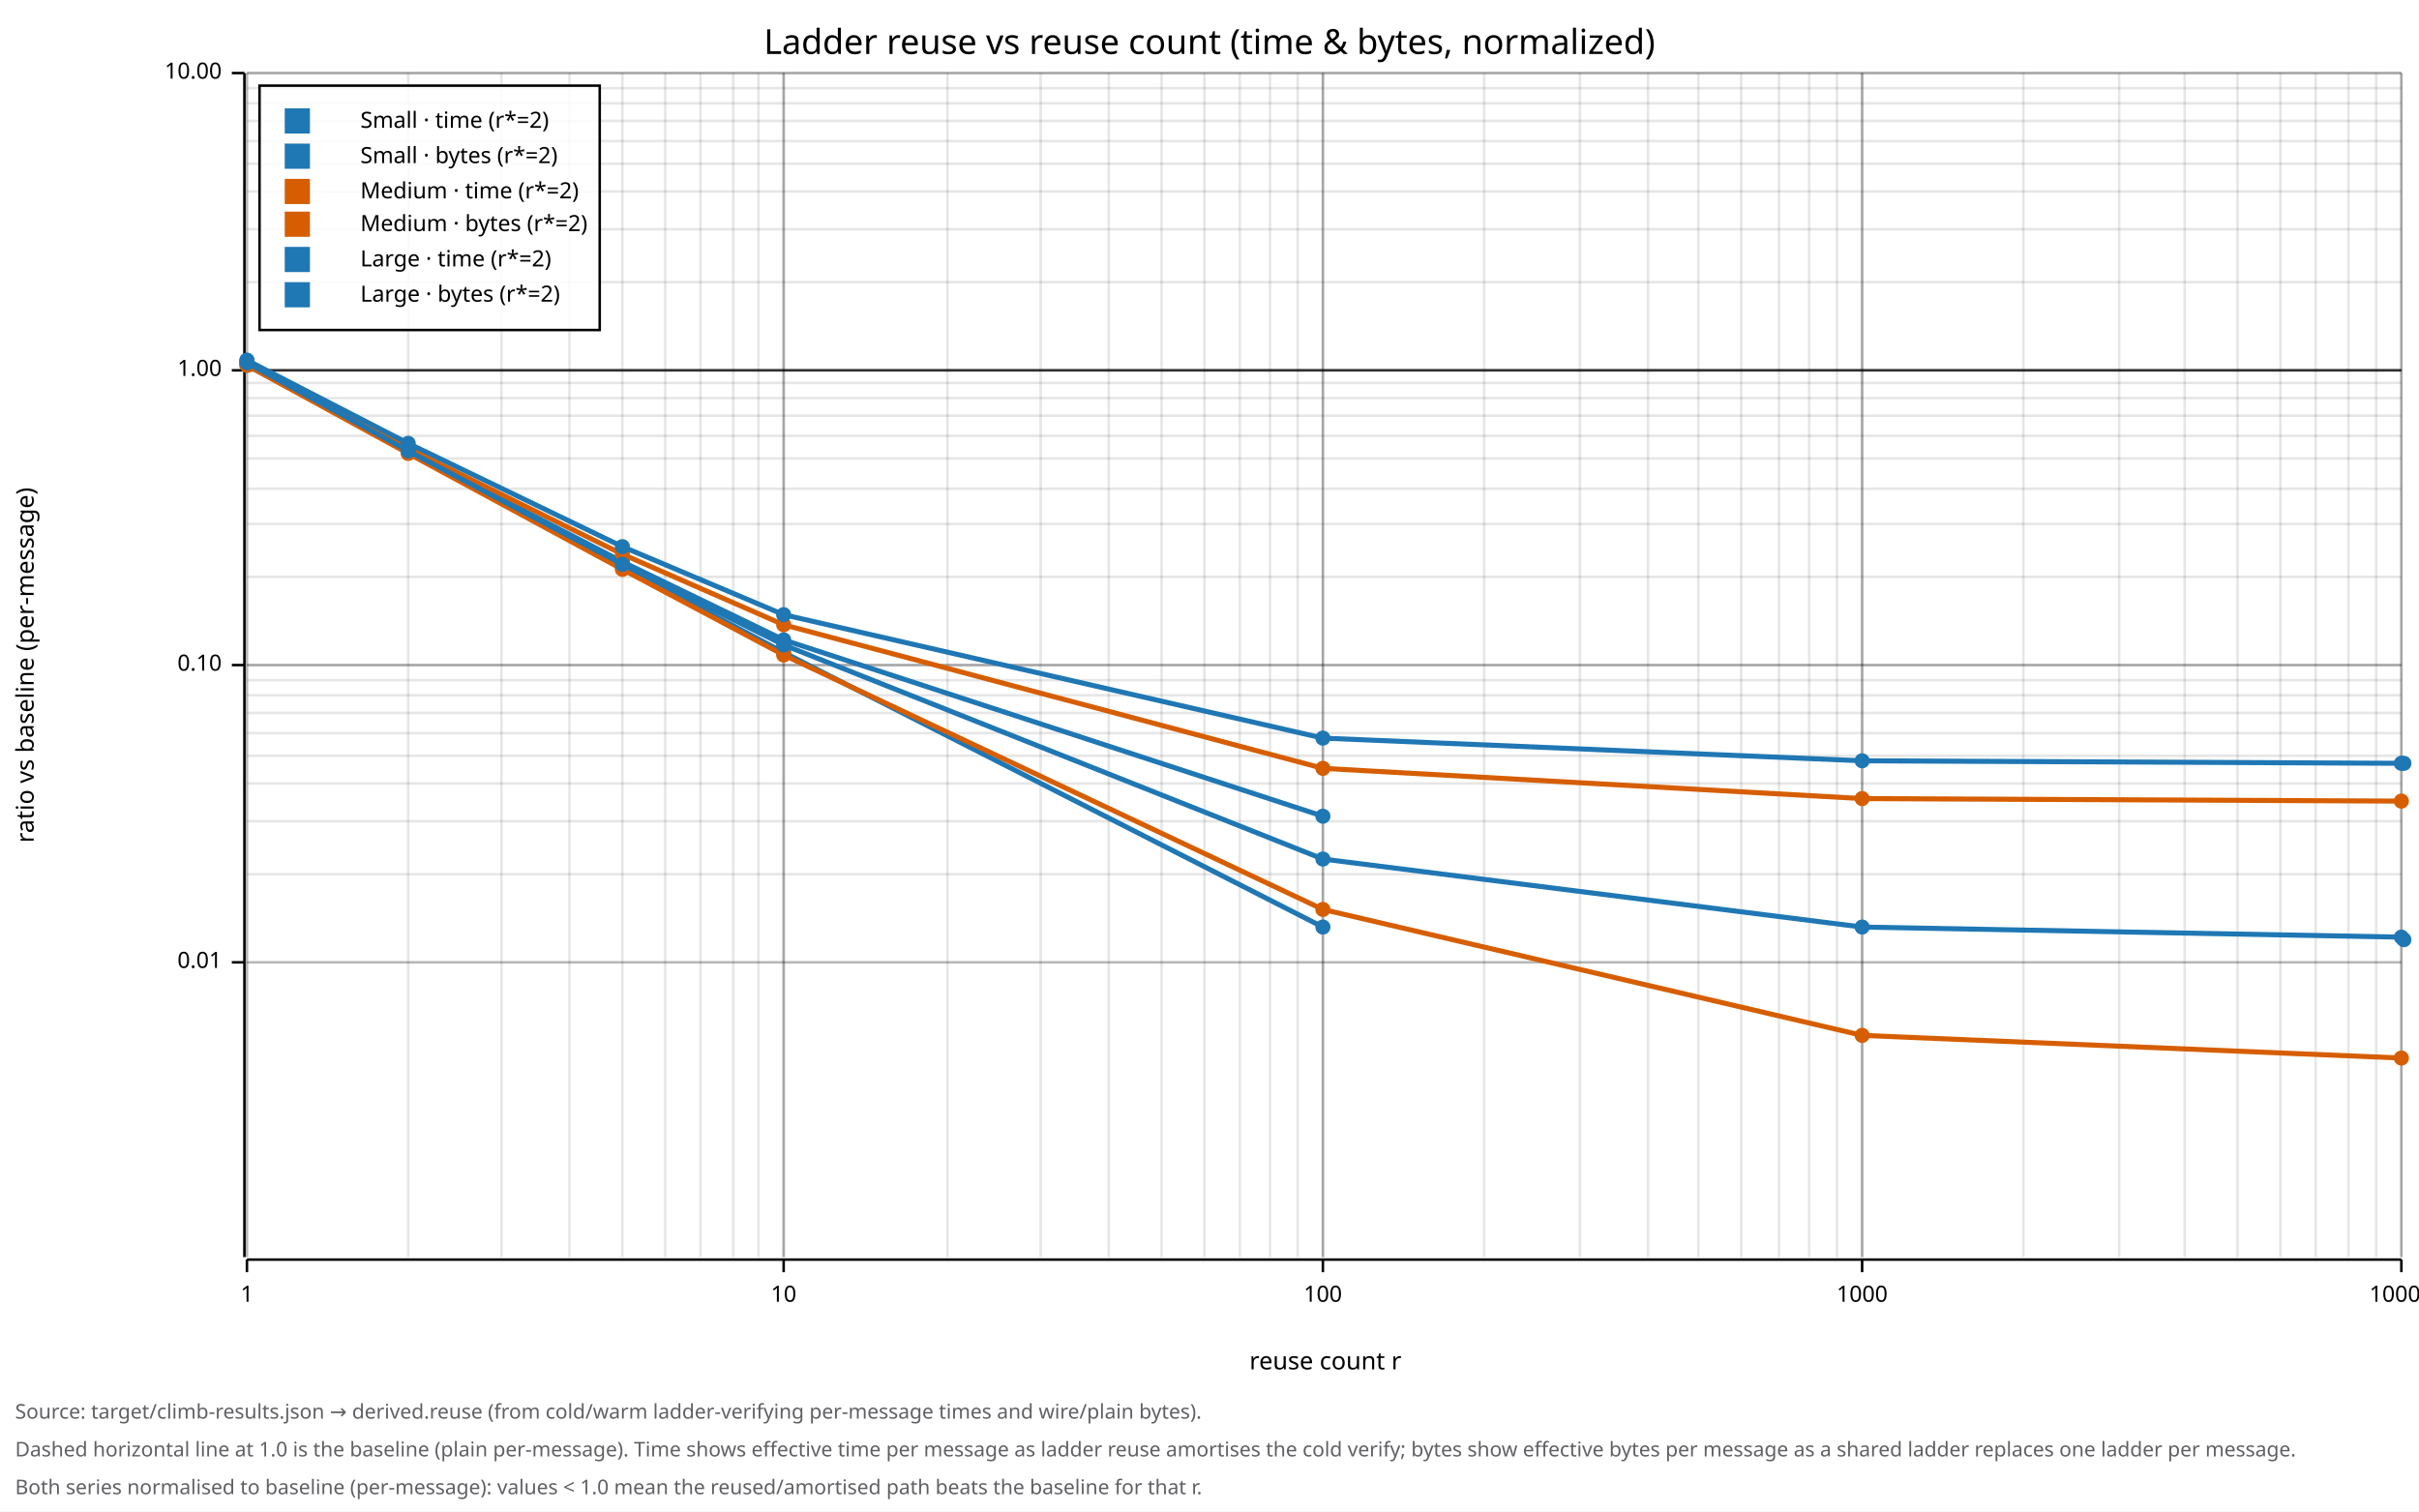
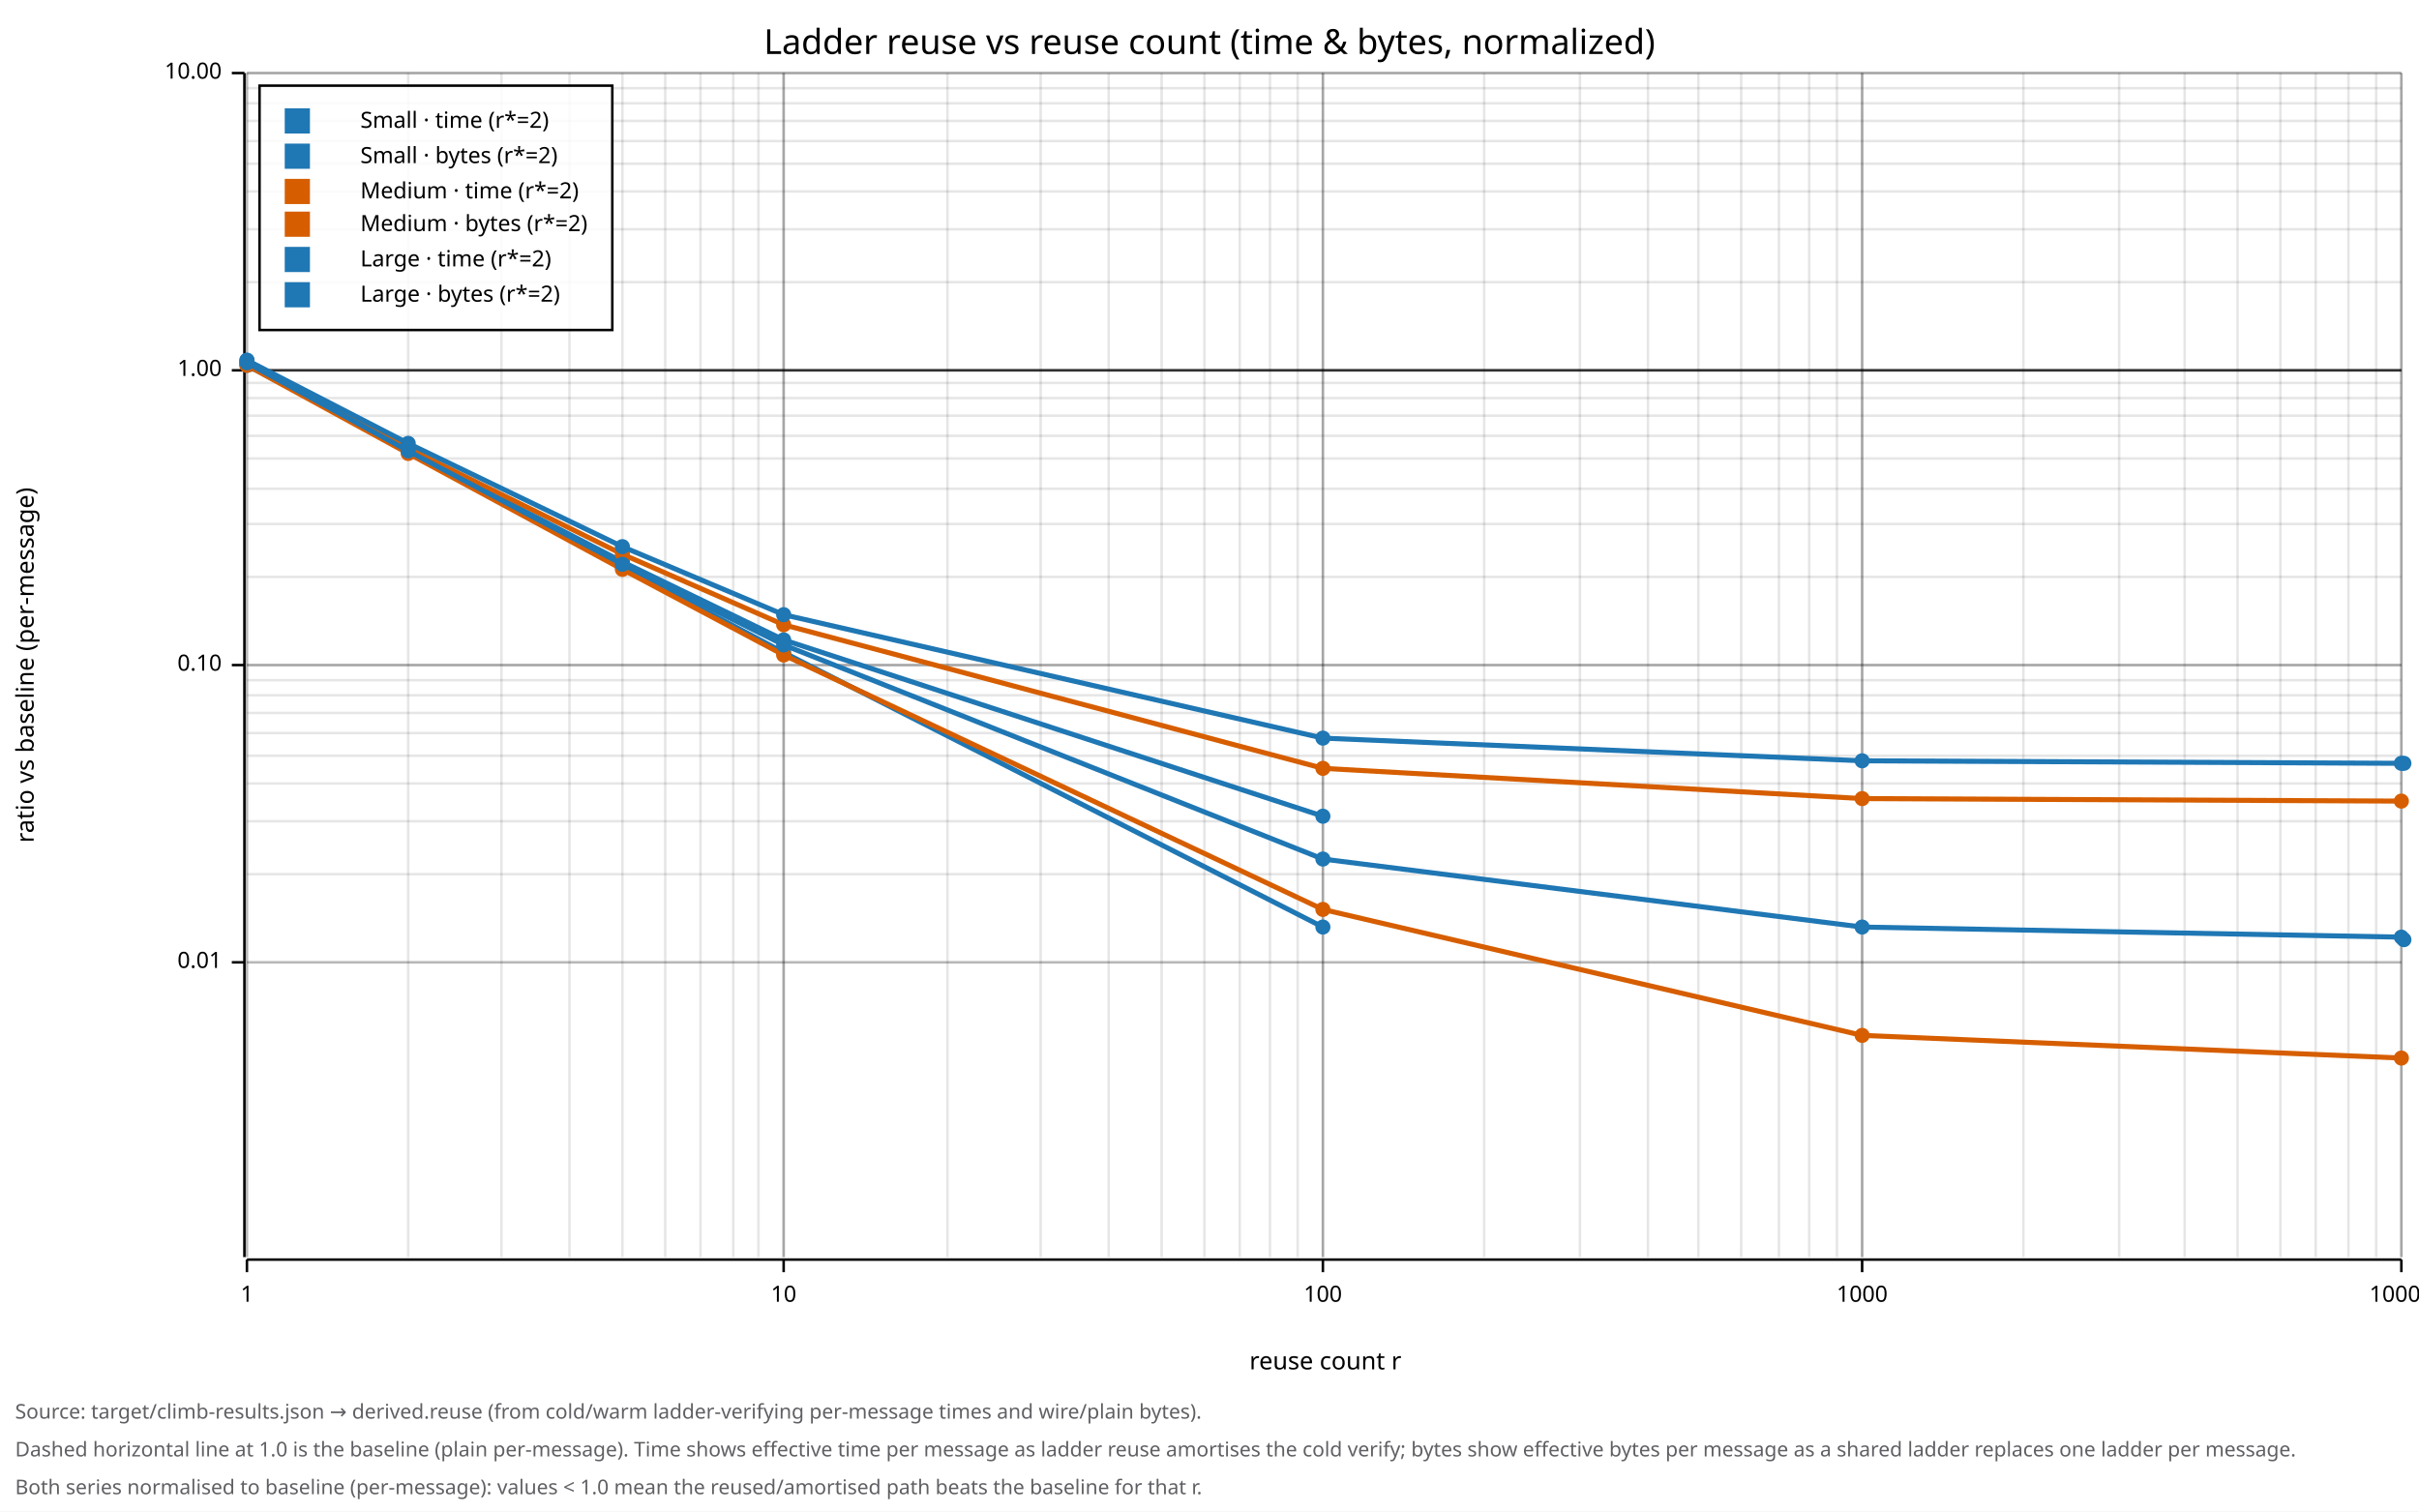
<svg xmlns="http://www.w3.org/2000/svg" width="960" height="600" viewBox="0 0 960 600">
  <rect x="0" y="0" width="960" height="600" opacity="1" fill="#FFFFFF" stroke="none" />
  <text x="480" y="11" dy="0.76em" text-anchor="middle" font-family="sans-serif" font-size="13.71" opacity="1" fill="#000000">
Ladder reuse vs reuse count (time &amp; bytes, normalized)
</text>
  <line opacity="0.1" stroke="#000000" stroke-width="1" x1="98" y1="499" x2="98" y2="29" />
  <line opacity="0.1" stroke="#000000" stroke-width="1" x1="162" y1="499" x2="162" y2="29" />
  <line opacity="0.1" stroke="#000000" stroke-width="1" x1="199" y1="499" x2="199" y2="29" />
  <line opacity="0.1" stroke="#000000" stroke-width="1" x1="226" y1="499" x2="226" y2="29" />
  <line opacity="0.1" stroke="#000000" stroke-width="1" x1="247" y1="499" x2="247" y2="29" />
  <line opacity="0.1" stroke="#000000" stroke-width="1" x1="264" y1="499" x2="264" y2="29" />
  <line opacity="0.1" stroke="#000000" stroke-width="1" x1="278" y1="499" x2="278" y2="29" />
  <line opacity="0.1" stroke="#000000" stroke-width="1" x1="291" y1="499" x2="291" y2="29" />
  <line opacity="0.1" stroke="#000000" stroke-width="1" x1="301" y1="499" x2="301" y2="29" />
  <line opacity="0.1" stroke="#000000" stroke-width="1" x1="311" y1="499" x2="311" y2="29" />
  <line opacity="0.1" stroke="#000000" stroke-width="1" x1="311" y1="499" x2="311" y2="29" />
  <line opacity="0.1" stroke="#000000" stroke-width="1" x1="376" y1="499" x2="376" y2="29" />
  <line opacity="0.1" stroke="#000000" stroke-width="1" x1="413" y1="499" x2="413" y2="29" />
  <line opacity="0.1" stroke="#000000" stroke-width="1" x1="440" y1="499" x2="440" y2="29" />
  <line opacity="0.1" stroke="#000000" stroke-width="1" x1="461" y1="499" x2="461" y2="29" />
  <line opacity="0.1" stroke="#000000" stroke-width="1" x1="478" y1="499" x2="478" y2="29" />
  <line opacity="0.1" stroke="#000000" stroke-width="1" x1="492" y1="499" x2="492" y2="29" />
  <line opacity="0.1" stroke="#000000" stroke-width="1" x1="504" y1="499" x2="504" y2="29" />
  <line opacity="0.1" stroke="#000000" stroke-width="1" x1="515" y1="499" x2="515" y2="29" />
  <line opacity="0.1" stroke="#000000" stroke-width="1" x1="525" y1="499" x2="525" y2="29" />
  <line opacity="0.1" stroke="#000000" stroke-width="1" x1="525" y1="499" x2="525" y2="29" />
  <line opacity="0.1" stroke="#000000" stroke-width="1" x1="589" y1="499" x2="589" y2="29" />
  <line opacity="0.1" stroke="#000000" stroke-width="1" x1="627" y1="499" x2="627" y2="29" />
  <line opacity="0.1" stroke="#000000" stroke-width="1" x1="654" y1="499" x2="654" y2="29" />
  <line opacity="0.1" stroke="#000000" stroke-width="1" x1="674" y1="499" x2="674" y2="29" />
  <line opacity="0.1" stroke="#000000" stroke-width="1" x1="691" y1="499" x2="691" y2="29" />
  <line opacity="0.1" stroke="#000000" stroke-width="1" x1="706" y1="499" x2="706" y2="29" />
  <line opacity="0.1" stroke="#000000" stroke-width="1" x1="718" y1="499" x2="718" y2="29" />
  <line opacity="0.1" stroke="#000000" stroke-width="1" x1="729" y1="499" x2="729" y2="29" />
  <line opacity="0.1" stroke="#000000" stroke-width="1" x1="739" y1="499" x2="739" y2="29" />
  <line opacity="0.1" stroke="#000000" stroke-width="1" x1="739" y1="499" x2="739" y2="29" />
  <line opacity="0.1" stroke="#000000" stroke-width="1" x1="803" y1="499" x2="803" y2="29" />
  <line opacity="0.1" stroke="#000000" stroke-width="1" x1="841" y1="499" x2="841" y2="29" />
  <line opacity="0.1" stroke="#000000" stroke-width="1" x1="867" y1="499" x2="867" y2="29" />
  <line opacity="0.1" stroke="#000000" stroke-width="1" x1="888" y1="499" x2="888" y2="29" />
  <line opacity="0.1" stroke="#000000" stroke-width="1" x1="905" y1="499" x2="905" y2="29" />
  <line opacity="0.1" stroke="#000000" stroke-width="1" x1="919" y1="499" x2="919" y2="29" />
  <line opacity="0.1" stroke="#000000" stroke-width="1" x1="932" y1="499" x2="932" y2="29" />
  <line opacity="0.1" stroke="#000000" stroke-width="1" x1="943" y1="499" x2="943" y2="29" />
  <line opacity="0.1" stroke="#000000" stroke-width="1" x1="953" y1="499" x2="953" y2="29" />
  <line opacity="0.1" stroke="#000000" stroke-width="1" x1="953" y1="499" x2="953" y2="29" />
  <line opacity="0.1" stroke="#000000" stroke-width="1" x1="98" y1="382" x2="953" y2="382" />
  <line opacity="0.1" stroke="#000000" stroke-width="1" x1="98" y1="347" x2="953" y2="347" />
  <line opacity="0.1" stroke="#000000" stroke-width="1" x1="98" y1="326" x2="953" y2="326" />
  <line opacity="0.1" stroke="#000000" stroke-width="1" x1="98" y1="311" x2="953" y2="311" />
  <line opacity="0.1" stroke="#000000" stroke-width="1" x1="98" y1="300" x2="953" y2="300" />
  <line opacity="0.1" stroke="#000000" stroke-width="1" x1="98" y1="291" x2="953" y2="291" />
  <line opacity="0.1" stroke="#000000" stroke-width="1" x1="98" y1="283" x2="953" y2="283" />
  <line opacity="0.1" stroke="#000000" stroke-width="1" x1="98" y1="276" x2="953" y2="276" />
  <line opacity="0.1" stroke="#000000" stroke-width="1" x1="98" y1="270" x2="953" y2="270" />
  <line opacity="0.1" stroke="#000000" stroke-width="1" x1="98" y1="264" x2="953" y2="264" />
  <line opacity="0.1" stroke="#000000" stroke-width="1" x1="98" y1="264" x2="953" y2="264" />
  <line opacity="0.1" stroke="#000000" stroke-width="1" x1="98" y1="229" x2="953" y2="229" />
  <line opacity="0.1" stroke="#000000" stroke-width="1" x1="98" y1="208" x2="953" y2="208" />
  <line opacity="0.1" stroke="#000000" stroke-width="1" x1="98" y1="194" x2="953" y2="194" />
  <line opacity="0.1" stroke="#000000" stroke-width="1" x1="98" y1="182" x2="953" y2="182" />
  <line opacity="0.1" stroke="#000000" stroke-width="1" x1="98" y1="173" x2="953" y2="173" />
  <line opacity="0.1" stroke="#000000" stroke-width="1" x1="98" y1="165" x2="953" y2="165" />
  <line opacity="0.1" stroke="#000000" stroke-width="1" x1="98" y1="158" x2="953" y2="158" />
  <line opacity="0.1" stroke="#000000" stroke-width="1" x1="98" y1="152" x2="953" y2="152" />
  <line opacity="0.1" stroke="#000000" stroke-width="1" x1="98" y1="147" x2="953" y2="147" />
  <line opacity="0.1" stroke="#000000" stroke-width="1" x1="98" y1="147" x2="953" y2="147" />
  <line opacity="0.1" stroke="#000000" stroke-width="1" x1="98" y1="112" x2="953" y2="112" />
  <line opacity="0.1" stroke="#000000" stroke-width="1" x1="98" y1="91" x2="953" y2="91" />
  <line opacity="0.1" stroke="#000000" stroke-width="1" x1="98" y1="76" x2="953" y2="76" />
  <line opacity="0.1" stroke="#000000" stroke-width="1" x1="98" y1="65" x2="953" y2="65" />
  <line opacity="0.1" stroke="#000000" stroke-width="1" x1="98" y1="56" x2="953" y2="56" />
  <line opacity="0.1" stroke="#000000" stroke-width="1" x1="98" y1="48" x2="953" y2="48" />
  <line opacity="0.1" stroke="#000000" stroke-width="1" x1="98" y1="41" x2="953" y2="41" />
  <line opacity="0.1" stroke="#000000" stroke-width="1" x1="98" y1="35" x2="953" y2="35" />
  <line opacity="0.1" stroke="#000000" stroke-width="1" x1="98" y1="29" x2="953" y2="29" />
  <line opacity="0.1" stroke="#000000" stroke-width="1" x1="98" y1="29" x2="953" y2="29" />
  <text x="6" y="264" dy="0.76em" text-anchor="middle" font-family="sans-serif" font-size="9.677" opacity="1" fill="#000000" transform="rotate(270, 6, 264)">
ratio vs baseline (per-message)
</text>
  <text x="526" y="546" dy="-0.5ex" text-anchor="middle" font-family="sans-serif" font-size="9.677" opacity="1" fill="#000000">
reuse count r
</text>
  <line opacity="0.2" stroke="#000000" stroke-width="1" x1="98" y1="499" x2="98" y2="29" />
  <line opacity="0.2" stroke="#000000" stroke-width="1" x1="311" y1="499" x2="311" y2="29" />
  <line opacity="0.2" stroke="#000000" stroke-width="1" x1="525" y1="499" x2="525" y2="29" />
  <line opacity="0.2" stroke="#000000" stroke-width="1" x1="739" y1="499" x2="739" y2="29" />
  <line opacity="0.2" stroke="#000000" stroke-width="1" x1="953" y1="499" x2="953" y2="29" />
  <line opacity="0.2" stroke="#000000" stroke-width="1" x1="98" y1="382" x2="953" y2="382" />
  <line opacity="0.2" stroke="#000000" stroke-width="1" x1="98" y1="264" x2="953" y2="264" />
  <line opacity="0.2" stroke="#000000" stroke-width="1" x1="98" y1="147" x2="953" y2="147" />
  <line opacity="0.2" stroke="#000000" stroke-width="1" x1="98" y1="29" x2="953" y2="29" />
  <polyline fill="none" opacity="1" stroke="#000000" stroke-width="1" points="97,29 97,499 " />
  <text x="88" y="382" dy="0.5ex" text-anchor="end" font-family="sans-serif" font-size="8.871" opacity="1" fill="#000000">
0.01
</text>
  <polyline fill="none" opacity="1" stroke="#000000" stroke-width="1" points="92,382 97,382 " />
  <text x="88" y="264" dy="0.5ex" text-anchor="end" font-family="sans-serif" font-size="8.871" opacity="1" fill="#000000">
0.10
</text>
  <polyline fill="none" opacity="1" stroke="#000000" stroke-width="1" points="92,264 97,264 " />
  <text x="88" y="147" dy="0.5ex" text-anchor="end" font-family="sans-serif" font-size="8.871" opacity="1" fill="#000000">
1.00
</text>
  <polyline fill="none" opacity="1" stroke="#000000" stroke-width="1" points="92,147 97,147 " />
  <text x="88" y="29" dy="0.5ex" text-anchor="end" font-family="sans-serif" font-size="8.871" opacity="1" fill="#000000">
10.00
</text>
  <polyline fill="none" opacity="1" stroke="#000000" stroke-width="1" points="92,29 97,29 " />
  <polyline fill="none" opacity="1" stroke="#000000" stroke-width="1" points="98,500 953,500 " />
  <text x="98" y="510" dy="0.76em" text-anchor="middle" font-family="sans-serif" font-size="8.871" opacity="1" fill="#000000">
1
</text>
  <polyline fill="none" opacity="1" stroke="#000000" stroke-width="1" points="98,500 98,505 " />
  <text x="311" y="510" dy="0.76em" text-anchor="middle" font-family="sans-serif" font-size="8.871" opacity="1" fill="#000000">
10
</text>
  <polyline fill="none" opacity="1" stroke="#000000" stroke-width="1" points="311,500 311,505 " />
  <text x="525" y="510" dy="0.76em" text-anchor="middle" font-family="sans-serif" font-size="8.871" opacity="1" fill="#000000">
100
</text>
  <polyline fill="none" opacity="1" stroke="#000000" stroke-width="1" points="525,500 525,505 " />
  <text x="739" y="510" dy="0.76em" text-anchor="middle" font-family="sans-serif" font-size="8.871" opacity="1" fill="#000000">
1000
</text>
  <polyline fill="none" opacity="1" stroke="#000000" stroke-width="1" points="739,500 739,505 " />
  <text x="953" y="510" dy="0.76em" text-anchor="middle" font-family="sans-serif" font-size="8.871" opacity="1" fill="#000000">
10000
</text>
  <polyline fill="none" opacity="1" stroke="#000000" stroke-width="1" points="953,500 953,505 " />
  <polyline fill="none" opacity="0.7" stroke="#000000" stroke-width="1" points="98,147 953,147 " />
  <polyline fill="none" opacity="1" stroke="#1F77B4" stroke-width="2" points="98,143 162,178 247,225 311,259 525,368 " />
  <circle cx="98" cy="143" r="3" opacity="1" fill="#1F77B4" stroke="none" stroke-width="1" />
  <circle cx="162" cy="178" r="3" opacity="1" fill="#1F77B4" stroke="none" stroke-width="1" />
  <circle cx="247" cy="225" r="3" opacity="1" fill="#1F77B4" stroke="none" stroke-width="1" />
  <circle cx="311" cy="259" r="3" opacity="1" fill="#1F77B4" stroke="none" stroke-width="1" />
  <circle cx="525" cy="368" r="3" opacity="1" fill="#1F77B4" stroke="none" stroke-width="1" />
  <polyline fill="none" opacity="1" stroke="#1F77B4" stroke-width="2" points="98,145 162,179 247,223 311,254 525,324 " />
  <circle cx="98" cy="145" r="3" opacity="1" fill="#1F77B4" stroke="none" stroke-width="1" />
  <circle cx="162" cy="179" r="3" opacity="1" fill="#1F77B4" stroke="none" stroke-width="1" />
  <circle cx="247" cy="223" r="3" opacity="1" fill="#1F77B4" stroke="none" stroke-width="1" />
  <circle cx="311" cy="254" r="3" opacity="1" fill="#1F77B4" stroke="none" stroke-width="1" />
  <circle cx="525" cy="324" r="3" opacity="1" fill="#1F77B4" stroke="none" stroke-width="1" />
  <polyline fill="none" opacity="1" stroke="#D65E00" stroke-width="2" points="98,145 162,180 247,226 311,260 525,361 739,411 953,420 " />
  <circle cx="98" cy="145" r="3" opacity="1" fill="#D65E00" stroke="none" stroke-width="1" />
  <circle cx="162" cy="180" r="3" opacity="1" fill="#D65E00" stroke="none" stroke-width="1" />
  <circle cx="247" cy="226" r="3" opacity="1" fill="#D65E00" stroke="none" stroke-width="1" />
  <circle cx="311" cy="260" r="3" opacity="1" fill="#D65E00" stroke="none" stroke-width="1" />
  <circle cx="525" cy="361" r="3" opacity="1" fill="#D65E00" stroke="none" stroke-width="1" />
  <circle cx="739" cy="411" r="3" opacity="1" fill="#D65E00" stroke="none" stroke-width="1" />
  <circle cx="953" cy="420" r="3" opacity="1" fill="#D65E00" stroke="none" stroke-width="1" />
  <polyline fill="none" opacity="1" stroke="#D65E00" stroke-width="2" points="98,144 162,178 247,220 311,248 525,305 739,317 953,318 " />
  <circle cx="98" cy="144" r="3" opacity="1" fill="#D65E00" stroke="none" stroke-width="1" />
  <circle cx="162" cy="178" r="3" opacity="1" fill="#D65E00" stroke="none" stroke-width="1" />
  <circle cx="247" cy="220" r="3" opacity="1" fill="#D65E00" stroke="none" stroke-width="1" />
  <circle cx="311" cy="248" r="3" opacity="1" fill="#D65E00" stroke="none" stroke-width="1" />
  <circle cx="525" cy="305" r="3" opacity="1" fill="#D65E00" stroke="none" stroke-width="1" />
  <circle cx="739" cy="317" r="3" opacity="1" fill="#D65E00" stroke="none" stroke-width="1" />
  <circle cx="953" cy="318" r="3" opacity="1" fill="#D65E00" stroke="none" stroke-width="1" />
  <polyline fill="none" opacity="1" stroke="#1F77B4" stroke-width="2" points="98,144 162,179 247,224 311,256 525,341 739,368 953,372 954,373 " />
  <circle cx="98" cy="144" r="3" opacity="1" fill="#1F77B4" stroke="none" stroke-width="1" />
  <circle cx="162" cy="179" r="3" opacity="1" fill="#1F77B4" stroke="none" stroke-width="1" />
  <circle cx="247" cy="224" r="3" opacity="1" fill="#1F77B4" stroke="none" stroke-width="1" />
  <circle cx="311" cy="256" r="3" opacity="1" fill="#1F77B4" stroke="none" stroke-width="1" />
  <circle cx="525" cy="341" r="3" opacity="1" fill="#1F77B4" stroke="none" stroke-width="1" />
  <circle cx="739" cy="368" r="3" opacity="1" fill="#1F77B4" stroke="none" stroke-width="1" />
  <circle cx="953" cy="372" r="3" opacity="1" fill="#1F77B4" stroke="none" stroke-width="1" />
  <circle cx="954" cy="373" r="3" opacity="1" fill="#1F77B4" stroke="none" stroke-width="1" />
  <polyline fill="none" opacity="1" stroke="#1F77B4" stroke-width="2" points="98,143 162,176 247,217 311,244 525,293 739,302 953,303 954,303 " />
  <circle cx="98" cy="143" r="3" opacity="1" fill="#1F77B4" stroke="none" stroke-width="1" />
  <circle cx="162" cy="176" r="3" opacity="1" fill="#1F77B4" stroke="none" stroke-width="1" />
  <circle cx="247" cy="217" r="3" opacity="1" fill="#1F77B4" stroke="none" stroke-width="1" />
  <circle cx="311" cy="244" r="3" opacity="1" fill="#1F77B4" stroke="none" stroke-width="1" />
  <circle cx="525" cy="293" r="3" opacity="1" fill="#1F77B4" stroke="none" stroke-width="1" />
  <circle cx="739" cy="302" r="3" opacity="1" fill="#1F77B4" stroke="none" stroke-width="1" />
  <circle cx="953" cy="303" r="3" opacity="1" fill="#1F77B4" stroke="none" stroke-width="1" />
  <circle cx="954" cy="303" r="3" opacity="1" fill="#1F77B4" stroke="none" stroke-width="1" />
-   <rect x="103" y="34" width="135" height="97" opacity="0.85" fill="#FFFFFF" stroke="none" />
-   <rect x="103" y="34" width="135" height="97" opacity="1" fill="none" stroke="#000000" />
+   <rect x="103" y="34" width="140" height="97" opacity="0.85" fill="#FFFFFF" stroke="none" />
+   <rect x="103" y="34" width="140" height="97" opacity="1" fill="none" stroke="#000000" />
  <text x="143" y="44" dy="0.76em" text-anchor="start" font-family="sans-serif" font-size="8.871" opacity="1" fill="#000000">
Small · time (r*=2)
</text>
  <text x="143" y="58" dy="0.76em" text-anchor="start" font-family="sans-serif" font-size="8.871" opacity="1" fill="#000000">
Small · bytes (r*=2)
</text>
  <text x="143" y="72" dy="0.76em" text-anchor="start" font-family="sans-serif" font-size="8.871" opacity="1" fill="#000000">
Medium · time (r*=2)
</text>
  <text x="143" y="85" dy="0.76em" text-anchor="start" font-family="sans-serif" font-size="8.871" opacity="1" fill="#000000">
Medium · bytes (r*=2)
</text>
  <text x="143" y="99" dy="0.76em" text-anchor="start" font-family="sans-serif" font-size="8.871" opacity="1" fill="#000000">
Large · time (r*=2)
</text>
  <text x="143" y="113" dy="0.76em" text-anchor="start" font-family="sans-serif" font-size="8.871" opacity="1" fill="#000000">
Large · bytes (r*=2)
</text>
  <rect x="113" y="43" width="10" height="10" opacity="1" fill="#1F77B4" stroke="none" />
  <rect x="113" y="57" width="10" height="10" opacity="1" fill="#1F77B4" stroke="none" />
  <rect x="113" y="71" width="10" height="10" opacity="1" fill="#D65E00" stroke="none" />
  <rect x="113" y="84" width="10" height="10" opacity="1" fill="#D65E00" stroke="none" />
  <rect x="113" y="98" width="10" height="10" opacity="1" fill="#1F77B4" stroke="none" />
  <rect x="113" y="112" width="10" height="10" opacity="1" fill="#1F77B4" stroke="none" />
  <text x="6" y="557" dy="0.76em" text-anchor="start" font-family="sans-serif" font-size="8.065" opacity="1" fill="#5F5F64">
Source: target/climb-results.json → derived.reuse (from cold/warm ladder-verifying per-message times and wire/plain bytes).
</text>
  <text x="6" y="572" dy="0.76em" text-anchor="start" font-family="sans-serif" font-size="8.065" opacity="1" fill="#5F5F64">
Dashed horizontal line at 1.0 is the baseline (plain per-message). Time shows effective time per message as ladder reuse amortises the cold verify; bytes show effective bytes per message as a shared ladder replaces one ladder per message.
</text>
  <text x="6" y="587" dy="0.76em" text-anchor="start" font-family="sans-serif" font-size="8.065" opacity="1" fill="#5F5F64">
Both series normalised to baseline (per-message): values &lt; 1.0 mean the reused/amortised path beats the baseline for that r.
</text>
</svg>
